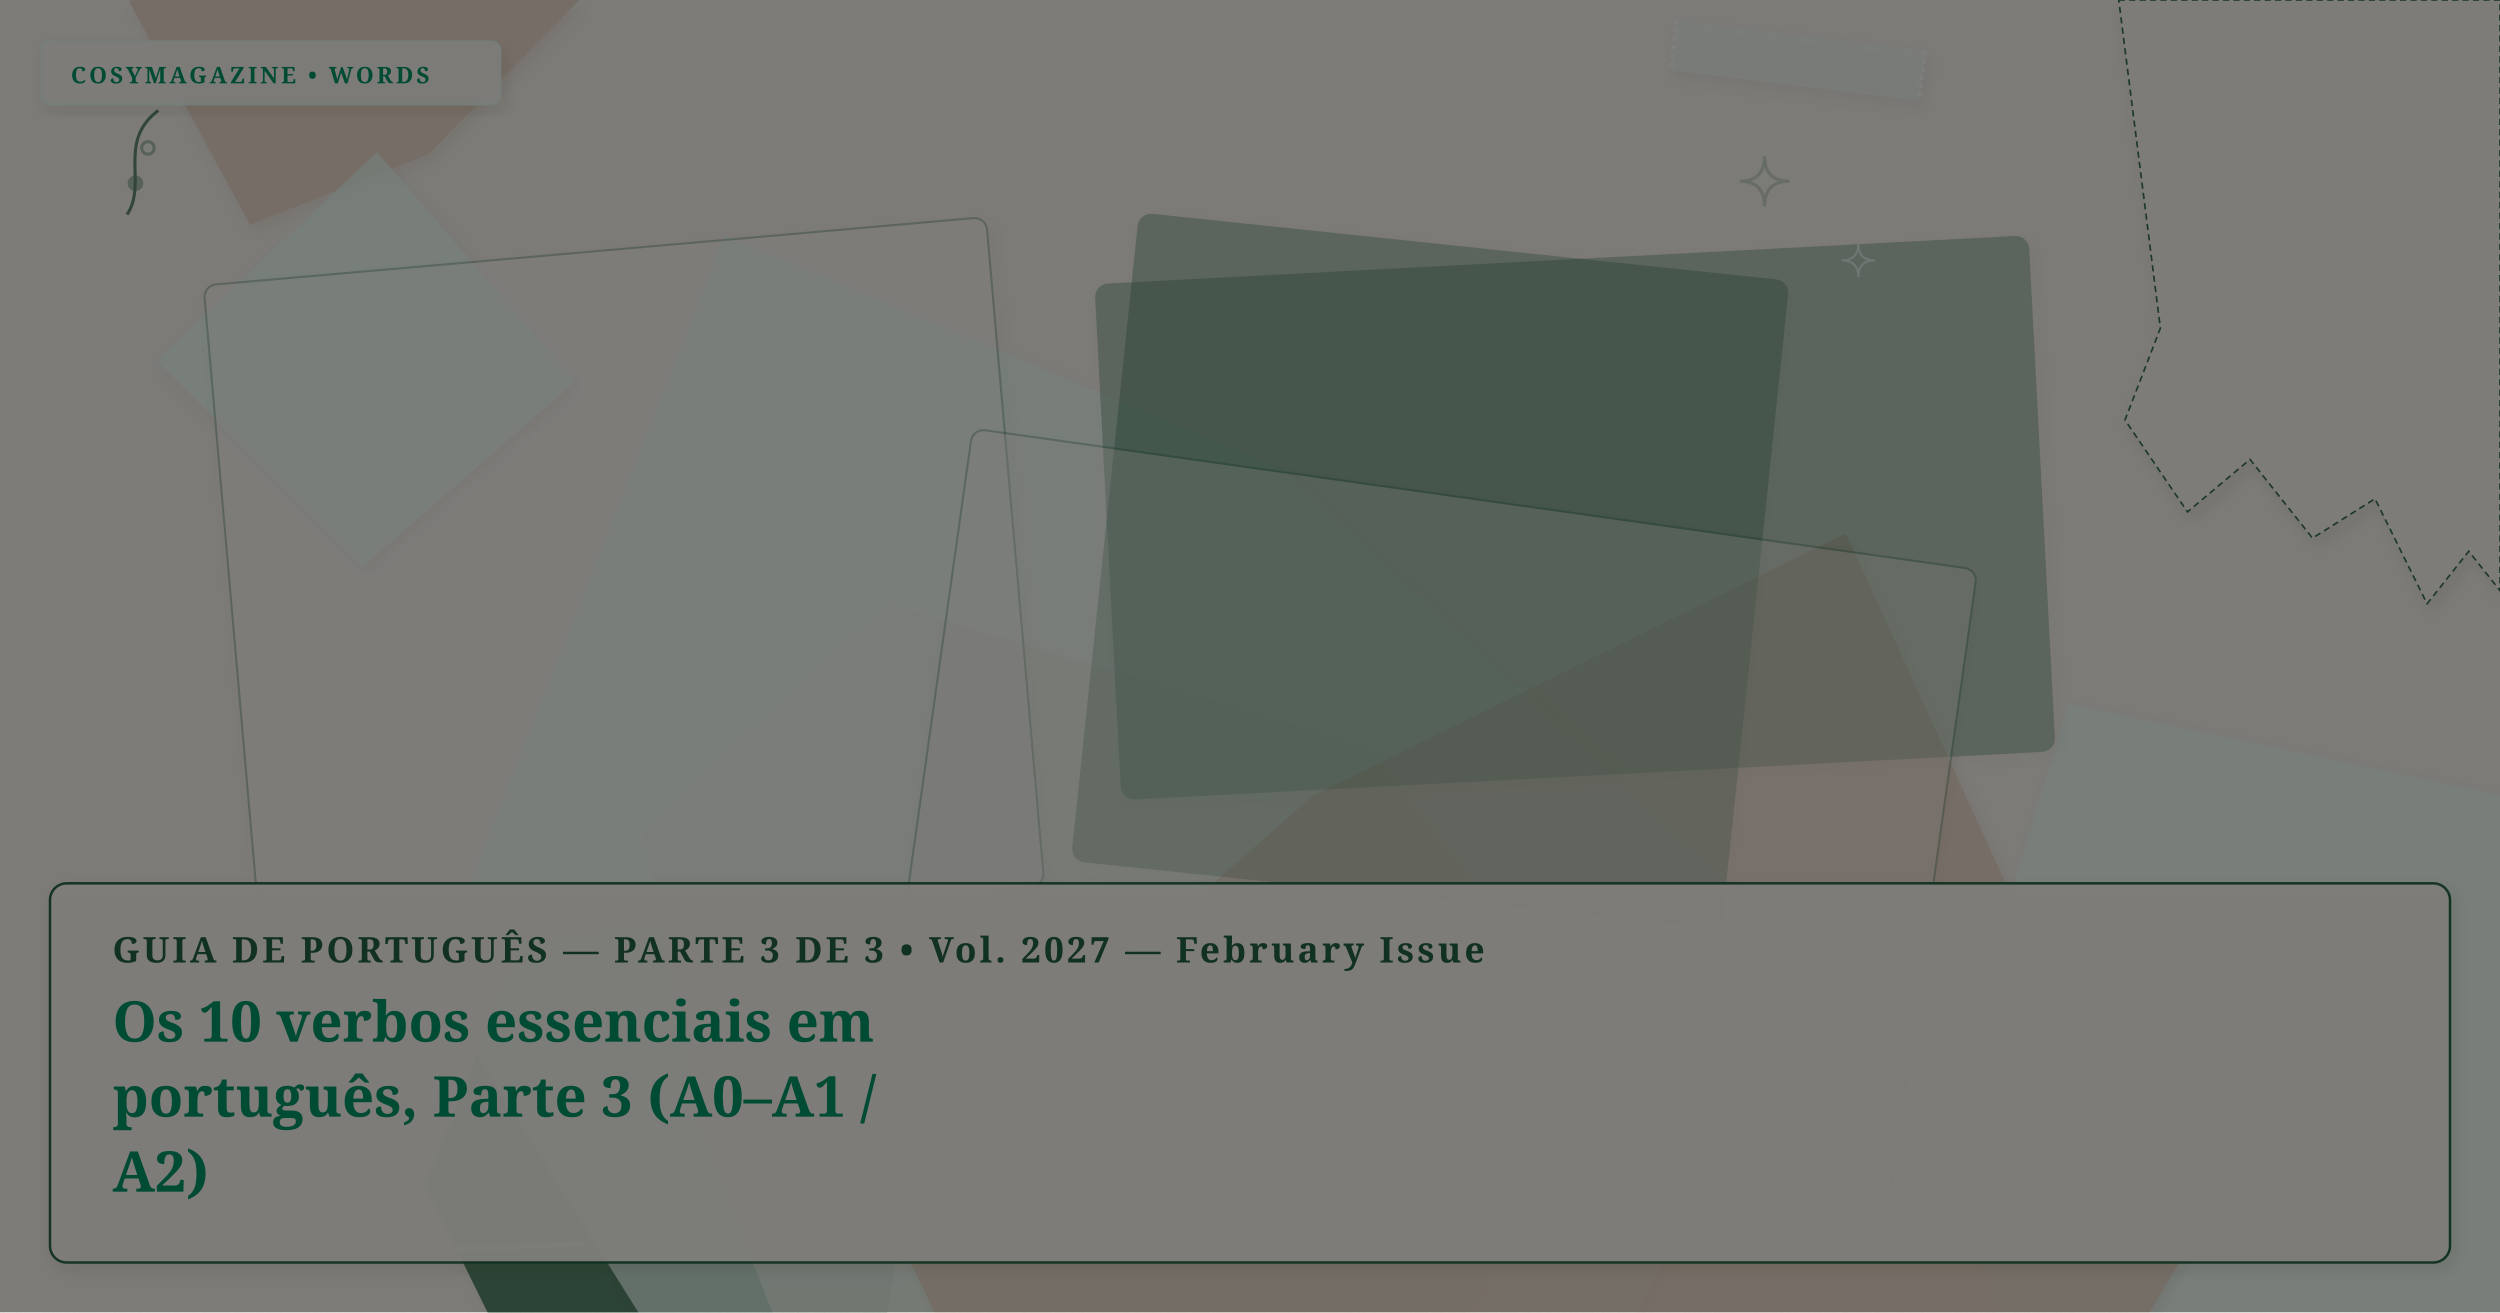
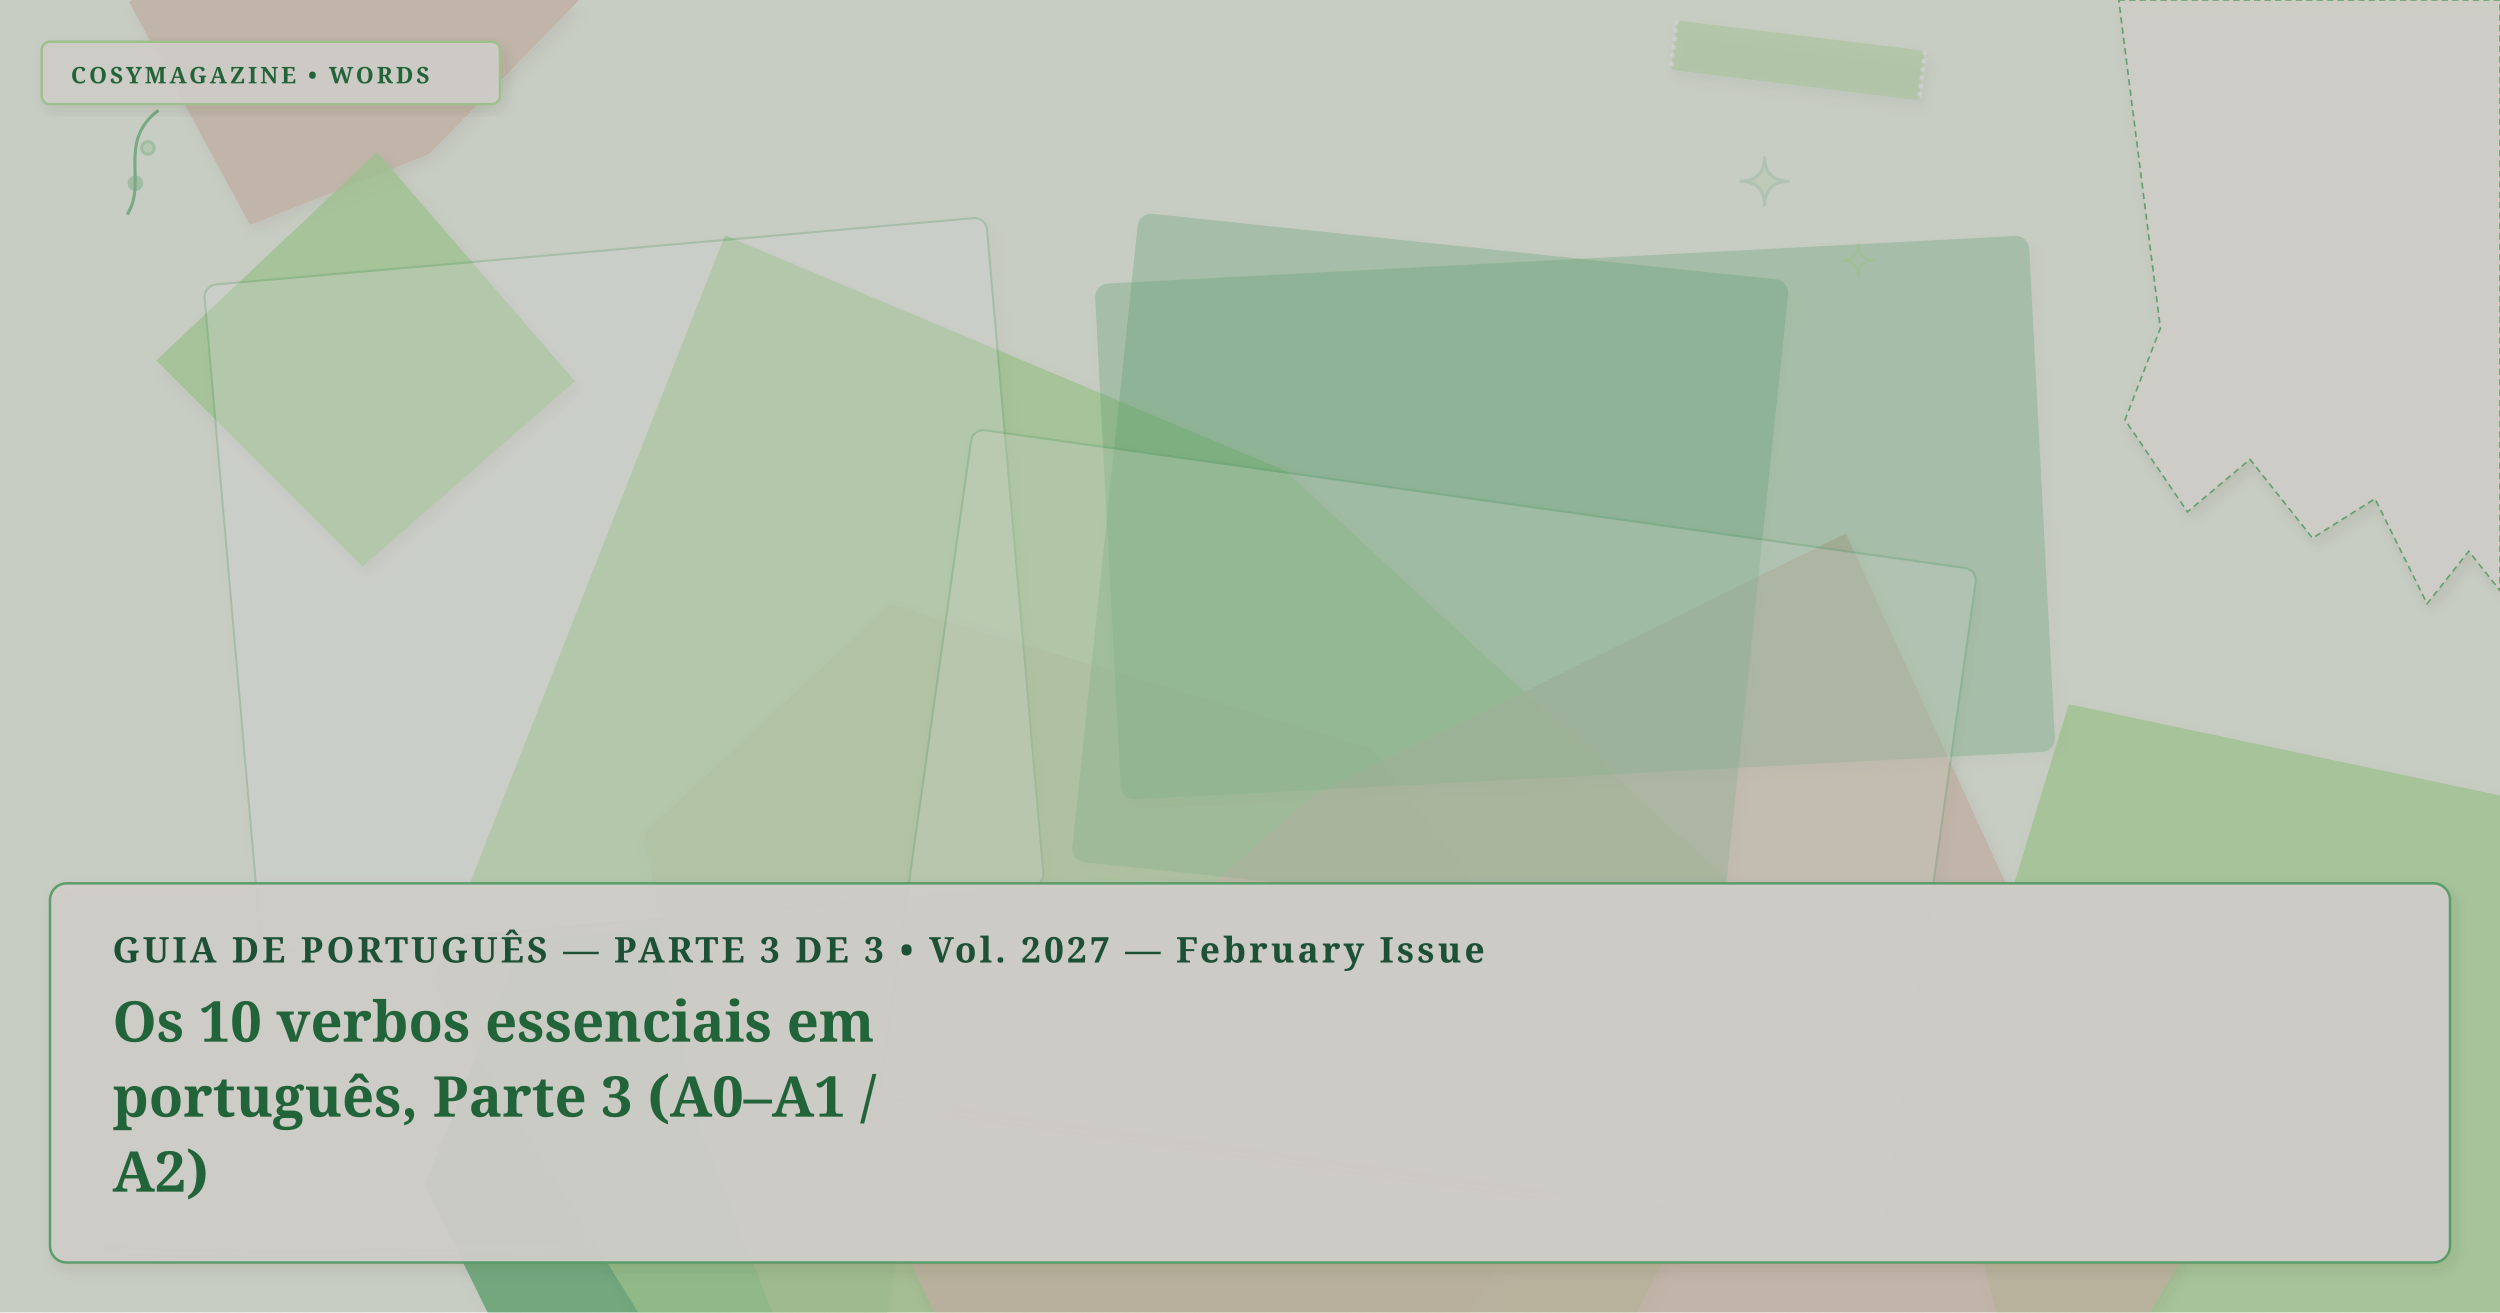
<svg xmlns="http://www.w3.org/2000/svg" viewBox="0 0 1200 630" width="100%" height="100%" preserveAspectRatio="xMidYMid slice" class="cosy-cover-art" data-motif="editorial-stars" data-seed="top-10-verbs-part-3-pt" data-lang="pt">
  <defs>
    <filter id="soft-shadow" x="-20%" y="-20%" width="140%" height="140%">
      <feDropShadow dx="2" dy="3" stdDeviation="3" flood-color="#3C281E" flood-opacity="0.10" />
    </filter>
    <filter id="paper-grain" x="0%" y="0%" width="100%" height="100%">
      <feTurbulence type="fractalNoise" baseFrequency="0.65" numOctaves="3" result="noise" />
      <feColorMatrix type="saturate" values="0" />
      <feComponentTransfer>
        <feFuncA type="linear" slope="0.05" />
      </feComponentTransfer>
      <feBlend mode="multiply" in="SourceGraphic" result="blend" />
    </filter>
  </defs>
  <style>
        @media (prefers-reduced-motion: reduce) {
          .cosy-cover-art * { animation: none !important; transition: none !important; }
        }
      </style>
-   <rect width="1200" height="630" fill="#FAF6EE" />
+   <rect width="1200" height="630" fill="#f4faef" />
  <polygon points="280,-2 206,74 120,108 62,1 129,-60 208,-69" fill="#E8D2C2" opacity="0.75" style="filter: drop-shadow(2px 3px 3px rgba(60,40,30,0.08));" />
-   <polygon points="276,183 174,272 75,173 181,73" fill="#ecfdf5" opacity="0.75" style="filter: drop-shadow(2px 3px 3px rgba(60,40,30,0.08));" />
-   <polygon points="1409,549 1244,793 989,754 934,532 993,338 1286,400" fill="#ecfdf5" opacity="0.75" style="filter: drop-shadow(2px 3px 3px rgba(60,40,30,0.08));" />
-   <polygon points="443,527 413,707 272,707 204,569 250,452 424,433" fill="#246342" opacity="0.75" style="filter: drop-shadow(2px 3px 3px rgba(60,40,30,0.08));" />
+   <polygon points="276,183 174,272 75,173 181,73" fill="#bee9aa" opacity="0.75" style="filter: drop-shadow(2px 3px 3px rgba(60,40,30,0.08));" />
+   <polygon points="1409,549 1244,793 989,754 934,532 993,338 1286,400" fill="#bee9aa" opacity="0.75" style="filter: drop-shadow(2px 3px 3px rgba(60,40,30,0.08));" />
+   <polygon points="443,527 413,707 272,707 204,569 250,452 424,433" fill="#6bbd7f" opacity="0.75" style="filter: drop-shadow(2px 3px 3px rgba(60,40,30,0.08));" />
  <polygon points="775,510 652,723 418,751 334,536 309,400 427,290 658,359" fill="#E8D2C2" opacity="0.75" style="filter: drop-shadow(2px 3px 3px rgba(60,40,30,0.08));" />
-   <polygon points="873,463 716,763 389,762 207,471 348,113 617,226" fill="#ecfdf5" opacity="0.75" style="filter: drop-shadow(2px 3px 3px rgba(60,40,30,0.08));" />
+   <polygon points="873,463 716,763 389,762 207,471 348,113 617,226" fill="#bee9aa" opacity="0.75" style="filter: drop-shadow(2px 3px 3px rgba(60,40,30,0.08));" />
  <polygon points="1046,606 900,855 545,832 419,568 630,382 886,256" fill="#E8D2C2" opacity="0.75" style="filter: drop-shadow(2px 3px 3px rgba(60,40,30,0.08));" />
  <g transform="rotate(-5 299.5 281)">
-     <rect x="111" y="120" width="377" height="322" rx="6" fill="#FFFFFF" opacity="0.3" stroke="#246342" stroke-width="1" filter="url(#soft-shadow)" />
+     <rect x="111" y="120" width="377" height="322" rx="6" fill="#FFFFFF" opacity="0.3" stroke="#6bbd7f" stroke-width="1" filter="url(#soft-shadow)" />
  </g>
  <g transform="rotate(6 686.5 274)">
-     <rect x="530" y="118" width="313" height="312" rx="6" fill="#246342" opacity="0.3" stroke="#246342" stroke-width="1" filter="url(#soft-shadow)" />
+     <rect x="530" y="118" width="313" height="312" rx="6" fill="#6bbd7f" opacity="0.3" stroke="#6bbd7f" stroke-width="1" filter="url(#soft-shadow)" />
  </g>
  <g transform="rotate(-3 756 248.5)">
-     <rect x="532" y="125" width="448" height="247" rx="6" fill="#246342" opacity="0.3" stroke="#246342" stroke-width="1" filter="url(#soft-shadow)" />
+     <rect x="532" y="125" width="448" height="247" rx="6" fill="#6bbd7f" opacity="0.3" stroke="#6bbd7f" stroke-width="1" filter="url(#soft-shadow)" />
  </g>
  <g transform="rotate(8 685.5 400)">
-     <rect x="442" y="238" width="487" height="324" rx="6" fill="#FAF6EE" opacity="0.3" stroke="#246342" stroke-width="1" filter="url(#soft-shadow)" />
+     <rect x="442" y="238" width="487" height="324" rx="6" fill="#f4faef" opacity="0.3" stroke="#6bbd7f" stroke-width="1" filter="url(#soft-shadow)" />
  </g>
  <g class="cover-torn-paper" filter="url(#soft-shadow)">
-     <polygon points="1017,0 1200,0 1200,283.5 1185,264.6 1165,289.8 1140,239.4 1110,258.3 1080,220.5 1050,245.7 1020,201.6 1037,157.5 1017,0" fill="#FCF9F2" opacity="0.9" stroke="#246342" stroke-width="0.8" stroke-dasharray="3 2" />
+     <polygon points="1017,0 1200,0 1200,283.5 1185,264.6 1165,289.8 1140,239.4 1110,258.3 1080,220.5 1050,245.7 1020,201.6 1037,157.5 1017,0" fill="#FCF9F2" opacity="0.9" stroke="#6bbd7f" stroke-width="0.8" stroke-dasharray="3 2" />
  </g>
  <g transform="rotate(7 863 29)" filter="url(#soft-shadow)">
-     <rect x="803" y="17" width="120" height="24" rx="2" fill="#ecfdf5" opacity="0.45" />
+     <rect x="803" y="17" width="120" height="24" rx="2" fill="#bee9aa" opacity="0.45" />
    <line x1="803" y1="17" x2="803" y2="41" stroke="#FFFFFF" stroke-width="2" stroke-dasharray="2 2" opacity="0.7" />
    <line x1="923" y1="17" x2="923" y2="41" stroke="#FFFFFF" stroke-width="2" stroke-dasharray="2 2" opacity="0.7" />
  </g>
-   <g class="cover-tiny-doodles" stroke="#246342" stroke-width="1.5" fill="none" opacity="0.7">
-     <path d="M 847 75 Q 847 87 859 87 Q 847 87 847 99 Q 847 87 835 87 Q 847 87 847 75 Z" fill="#ecfdf5" opacity="0.3" />
-     <path d="M 892 117 Q 892 125 900 125 Q 892 125 892 133 Q 892 125 884 125 Q 892 125 892 117 Z" stroke="#ecfdf5" stroke-width="1" />
+   <g class="cover-tiny-doodles" stroke="#6bbd7f" stroke-width="1.5" fill="none" opacity="0.7">
+     <path d="M 847 75 Q 847 87 859 87 Q 847 87 847 99 Q 847 87 835 87 Q 847 87 847 75 Z" fill="#bee9aa" opacity="0.3" />
+     <path d="M 892 117 Q 892 125 900 125 Q 892 125 892 133 Q 892 125 884 125 Q 892 125 892 117 Z" stroke="#bee9aa" stroke-width="1" />
    <path d="M 61 103 C 71 88, 56 68, 76 53" />
-     <circle cx="65" cy="88" r="3" fill="#246342" opacity="0.5" />
-     <circle cx="71" cy="71" r="3" fill="#ecfdf5" opacity="0.5" />
+     <circle cx="65" cy="88" r="3" fill="#6bbd7f" opacity="0.5" />
+     <circle cx="71" cy="71" r="3" fill="#bee9aa" opacity="0.5" />
  </g>
  <g class="cover-sketchy-underline">
-     <path d="M 51 599 Q 166 603 280 597" stroke="#ecfdf5" stroke-width="2.5" stroke-linecap="round" fill="none" opacity="0.75" />
-     <path d="M 61 602 Q 166 606 270 601" stroke="#246342" stroke-width="1.5" stroke-linecap="round" fill="none" opacity="0.5" />
+     <path d="M 51 599 Q 166 603 280 597" stroke="#bee9aa" stroke-width="2.5" stroke-linecap="round" fill="none" opacity="0.75" />
+     <path d="M 61 602 Q 166 606 270 601" stroke="#6bbd7f" stroke-width="1.5" stroke-linecap="round" fill="none" opacity="0.5" />
  </g>
  <g class="cover-masthead-label" filter="url(#soft-shadow)">
-     <rect x="20" y="20" width="220" height="30" rx="4" fill="#FCF9F2" opacity="0.95" stroke="#ecfdf5" stroke-width="1.2" />
-     <text x="34" y="40" fill="#059669" font-family="Fraunces, 'Lora', Georgia, serif" font-size="11" font-weight="bold" letter-spacing="1.4">COSYMAGAZINE • WORDS</text>
+     <rect x="20" y="20" width="220" height="30" rx="4" fill="#FCF9F2" opacity="0.95" stroke="#bee9aa" stroke-width="1.2" />
+     <text x="34" y="40" fill="#2c7a45" font-family="Fraunces, 'Lora', Georgia, serif" font-size="11" font-weight="bold" letter-spacing="1.4">COSYMAGAZINE • WORDS</text>
  </g>
  <g class="cover-text-overlay" filter="url(#soft-shadow)">
-     <rect class="cover-overlay-box" x="24" y="424" width="1152" height="182" rx="8" fill="#FCF9F2" opacity="0.96" stroke="#246342" stroke-width="1.2" />
+     <rect class="cover-overlay-box" x="24" y="424" width="1152" height="182" rx="8" fill="#FCF9F2" opacity="0.96" stroke="#6bbd7f" stroke-width="1.2" />
    <text x="54" y="462" fill="#246342" font-family="Fraunces, 'Lora', Georgia, serif" font-size="17" font-weight="bold" letter-spacing="1.5">GUIA DE PORTUGUÊS — PARTE 3 DE 3 • Vol. 2027 — February Issue</text>
-     <text x="54" y="500" fill="#059669" font-family="Fraunces, 'Lora', Georgia, serif" font-size="27" font-weight="bold">Os 10 verbos essenciais em</text>
-     <text x="54" y="536" fill="#059669" font-family="Fraunces, 'Lora', Georgia, serif" font-size="27" font-weight="bold">português, Parte 3 (A0–A1 /</text>
-     <text x="54" y="572" fill="#059669" font-family="Fraunces, 'Lora', Georgia, serif" font-size="27" font-weight="bold">A2)</text>
+     <text x="54" y="500" fill="#2c7a45" font-family="Fraunces, 'Lora', Georgia, serif" font-size="27" font-weight="bold">Os 10 verbos essenciais em</text>
+     <text x="54" y="536" fill="#2c7a45" font-family="Fraunces, 'Lora', Georgia, serif" font-size="27" font-weight="bold">português, Parte 3 (A0–A1 /</text>
+     <text x="54" y="572" fill="#2c7a45" font-family="Fraunces, 'Lora', Georgia, serif" font-size="27" font-weight="bold">A2)</text>
  </g>
-   <rect width="1200" height="630" filter="url(#paper-grain)" opacity="0.5" pointer-events="none" />
+   <rect width="1200" height="630" filter="url(#paper-grain)" opacity="0.18" pointer-events="none" />
</svg>
